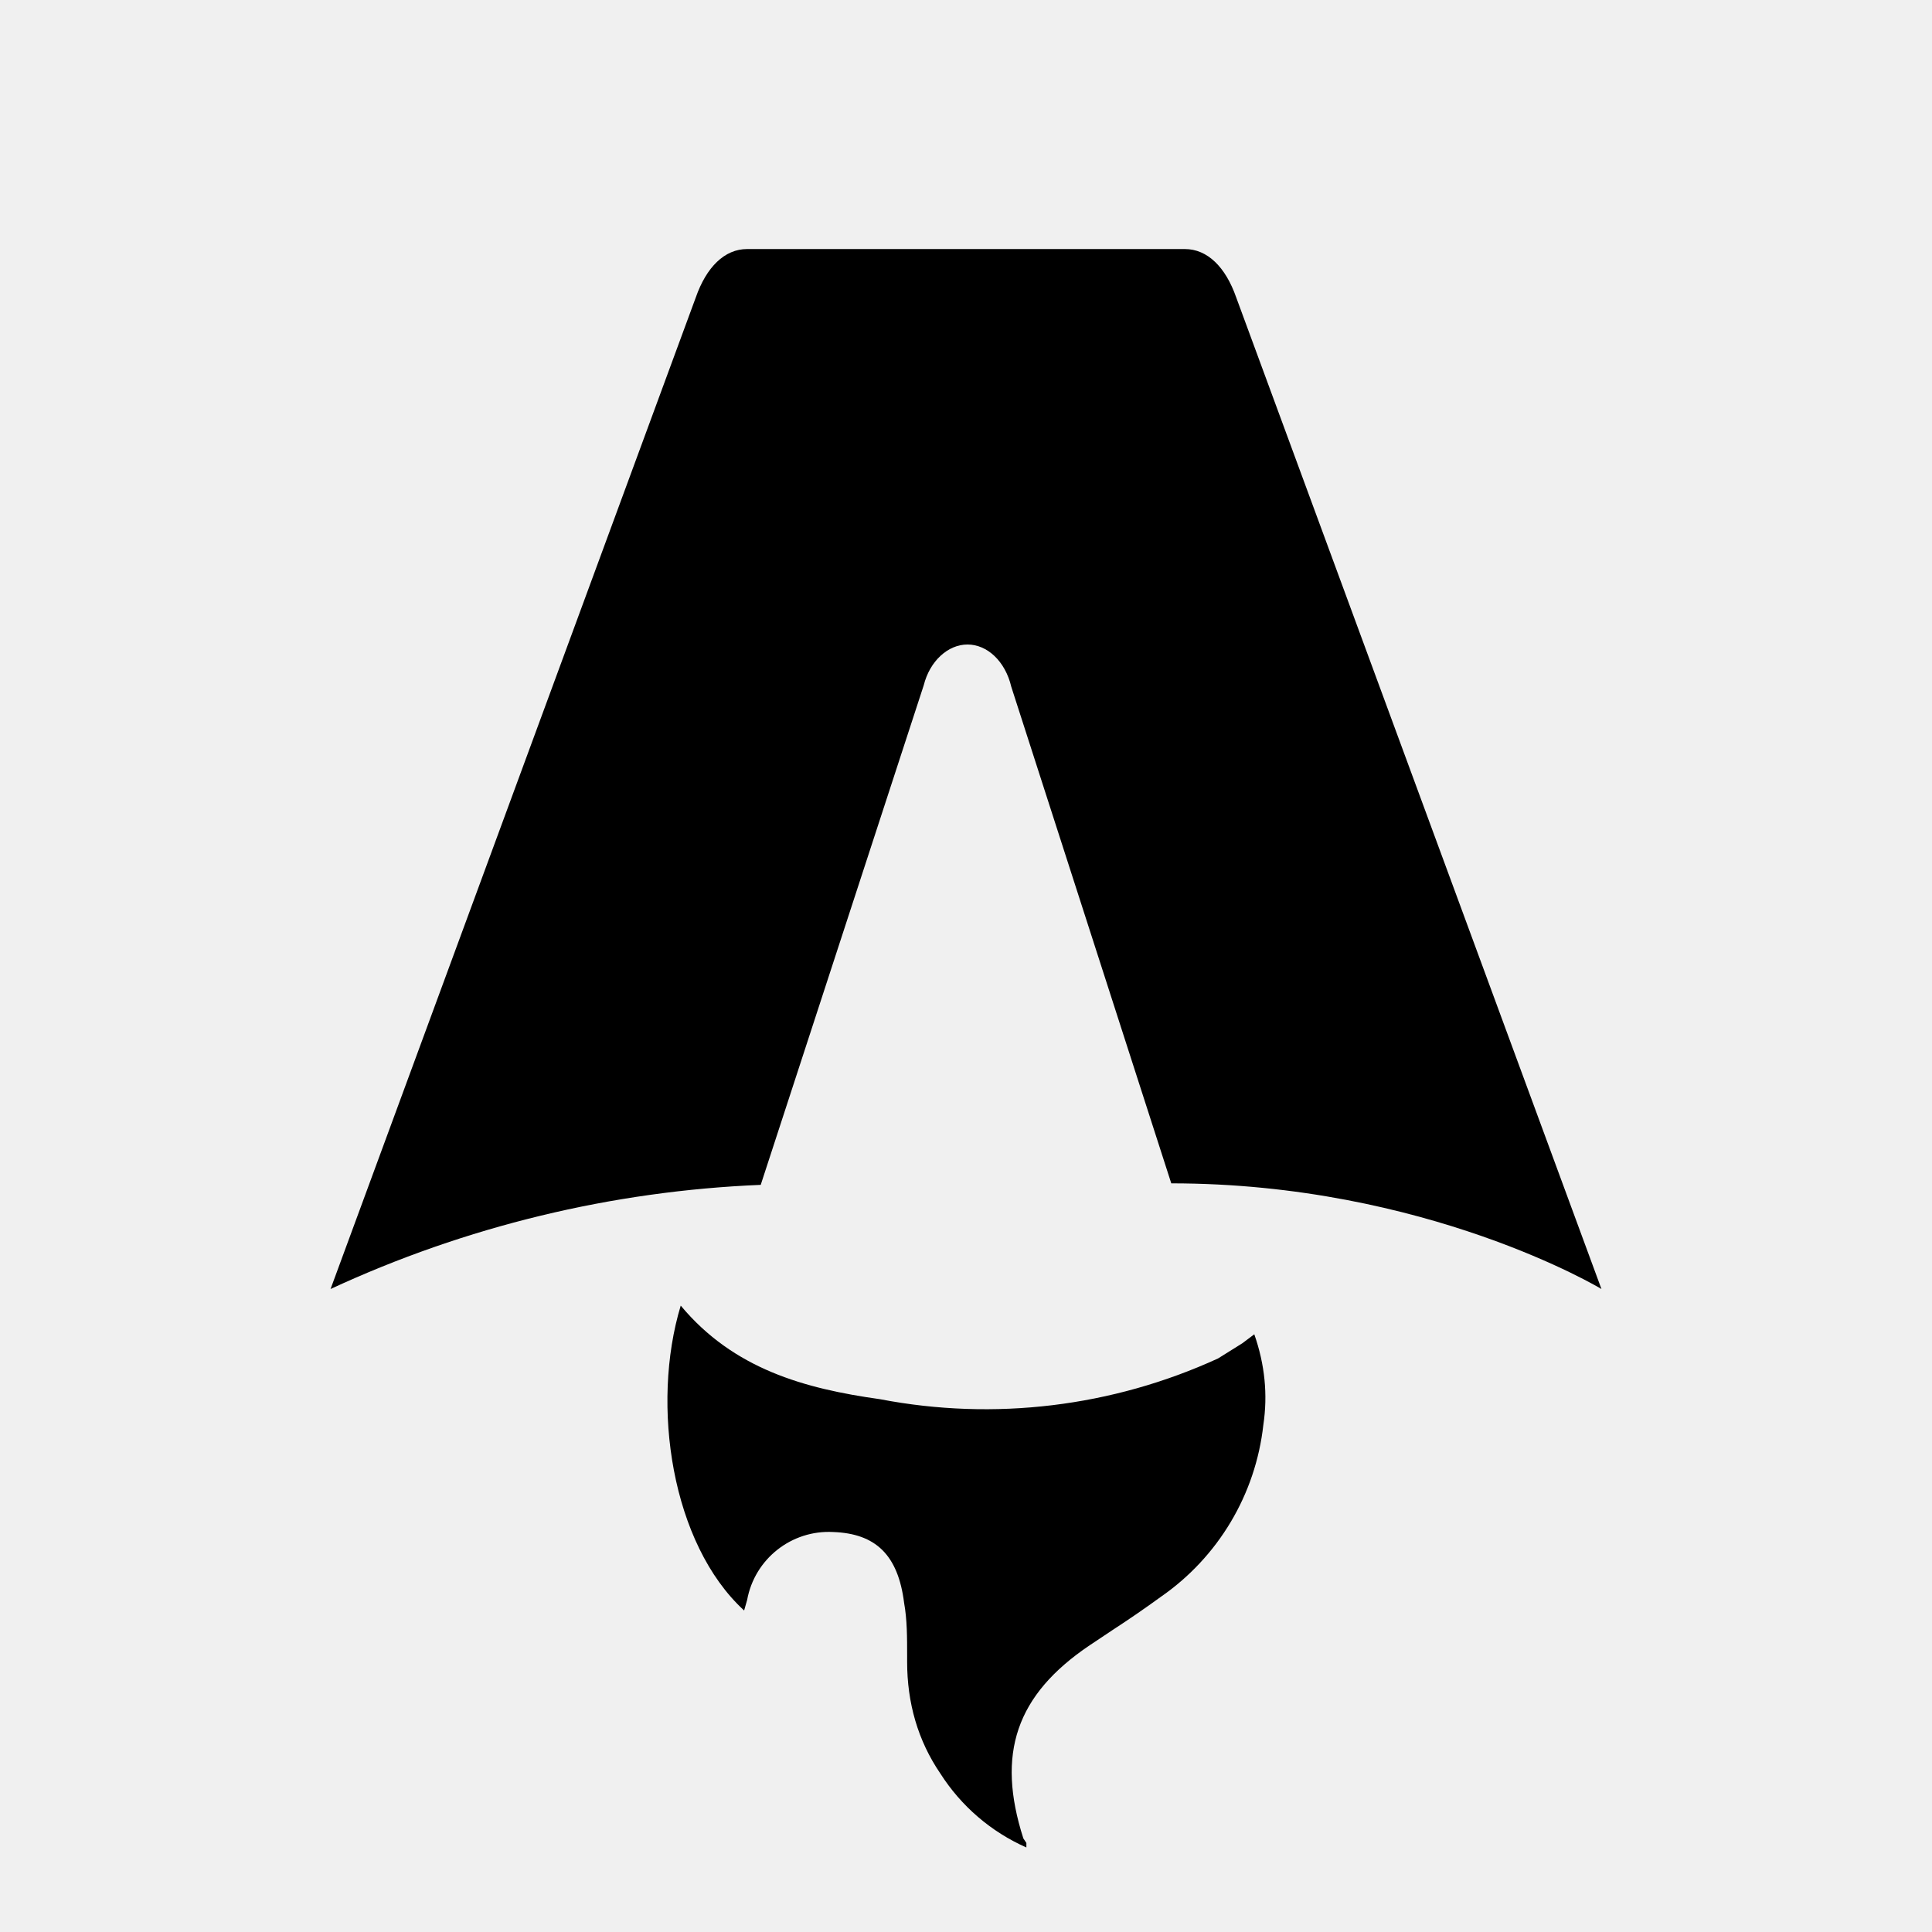
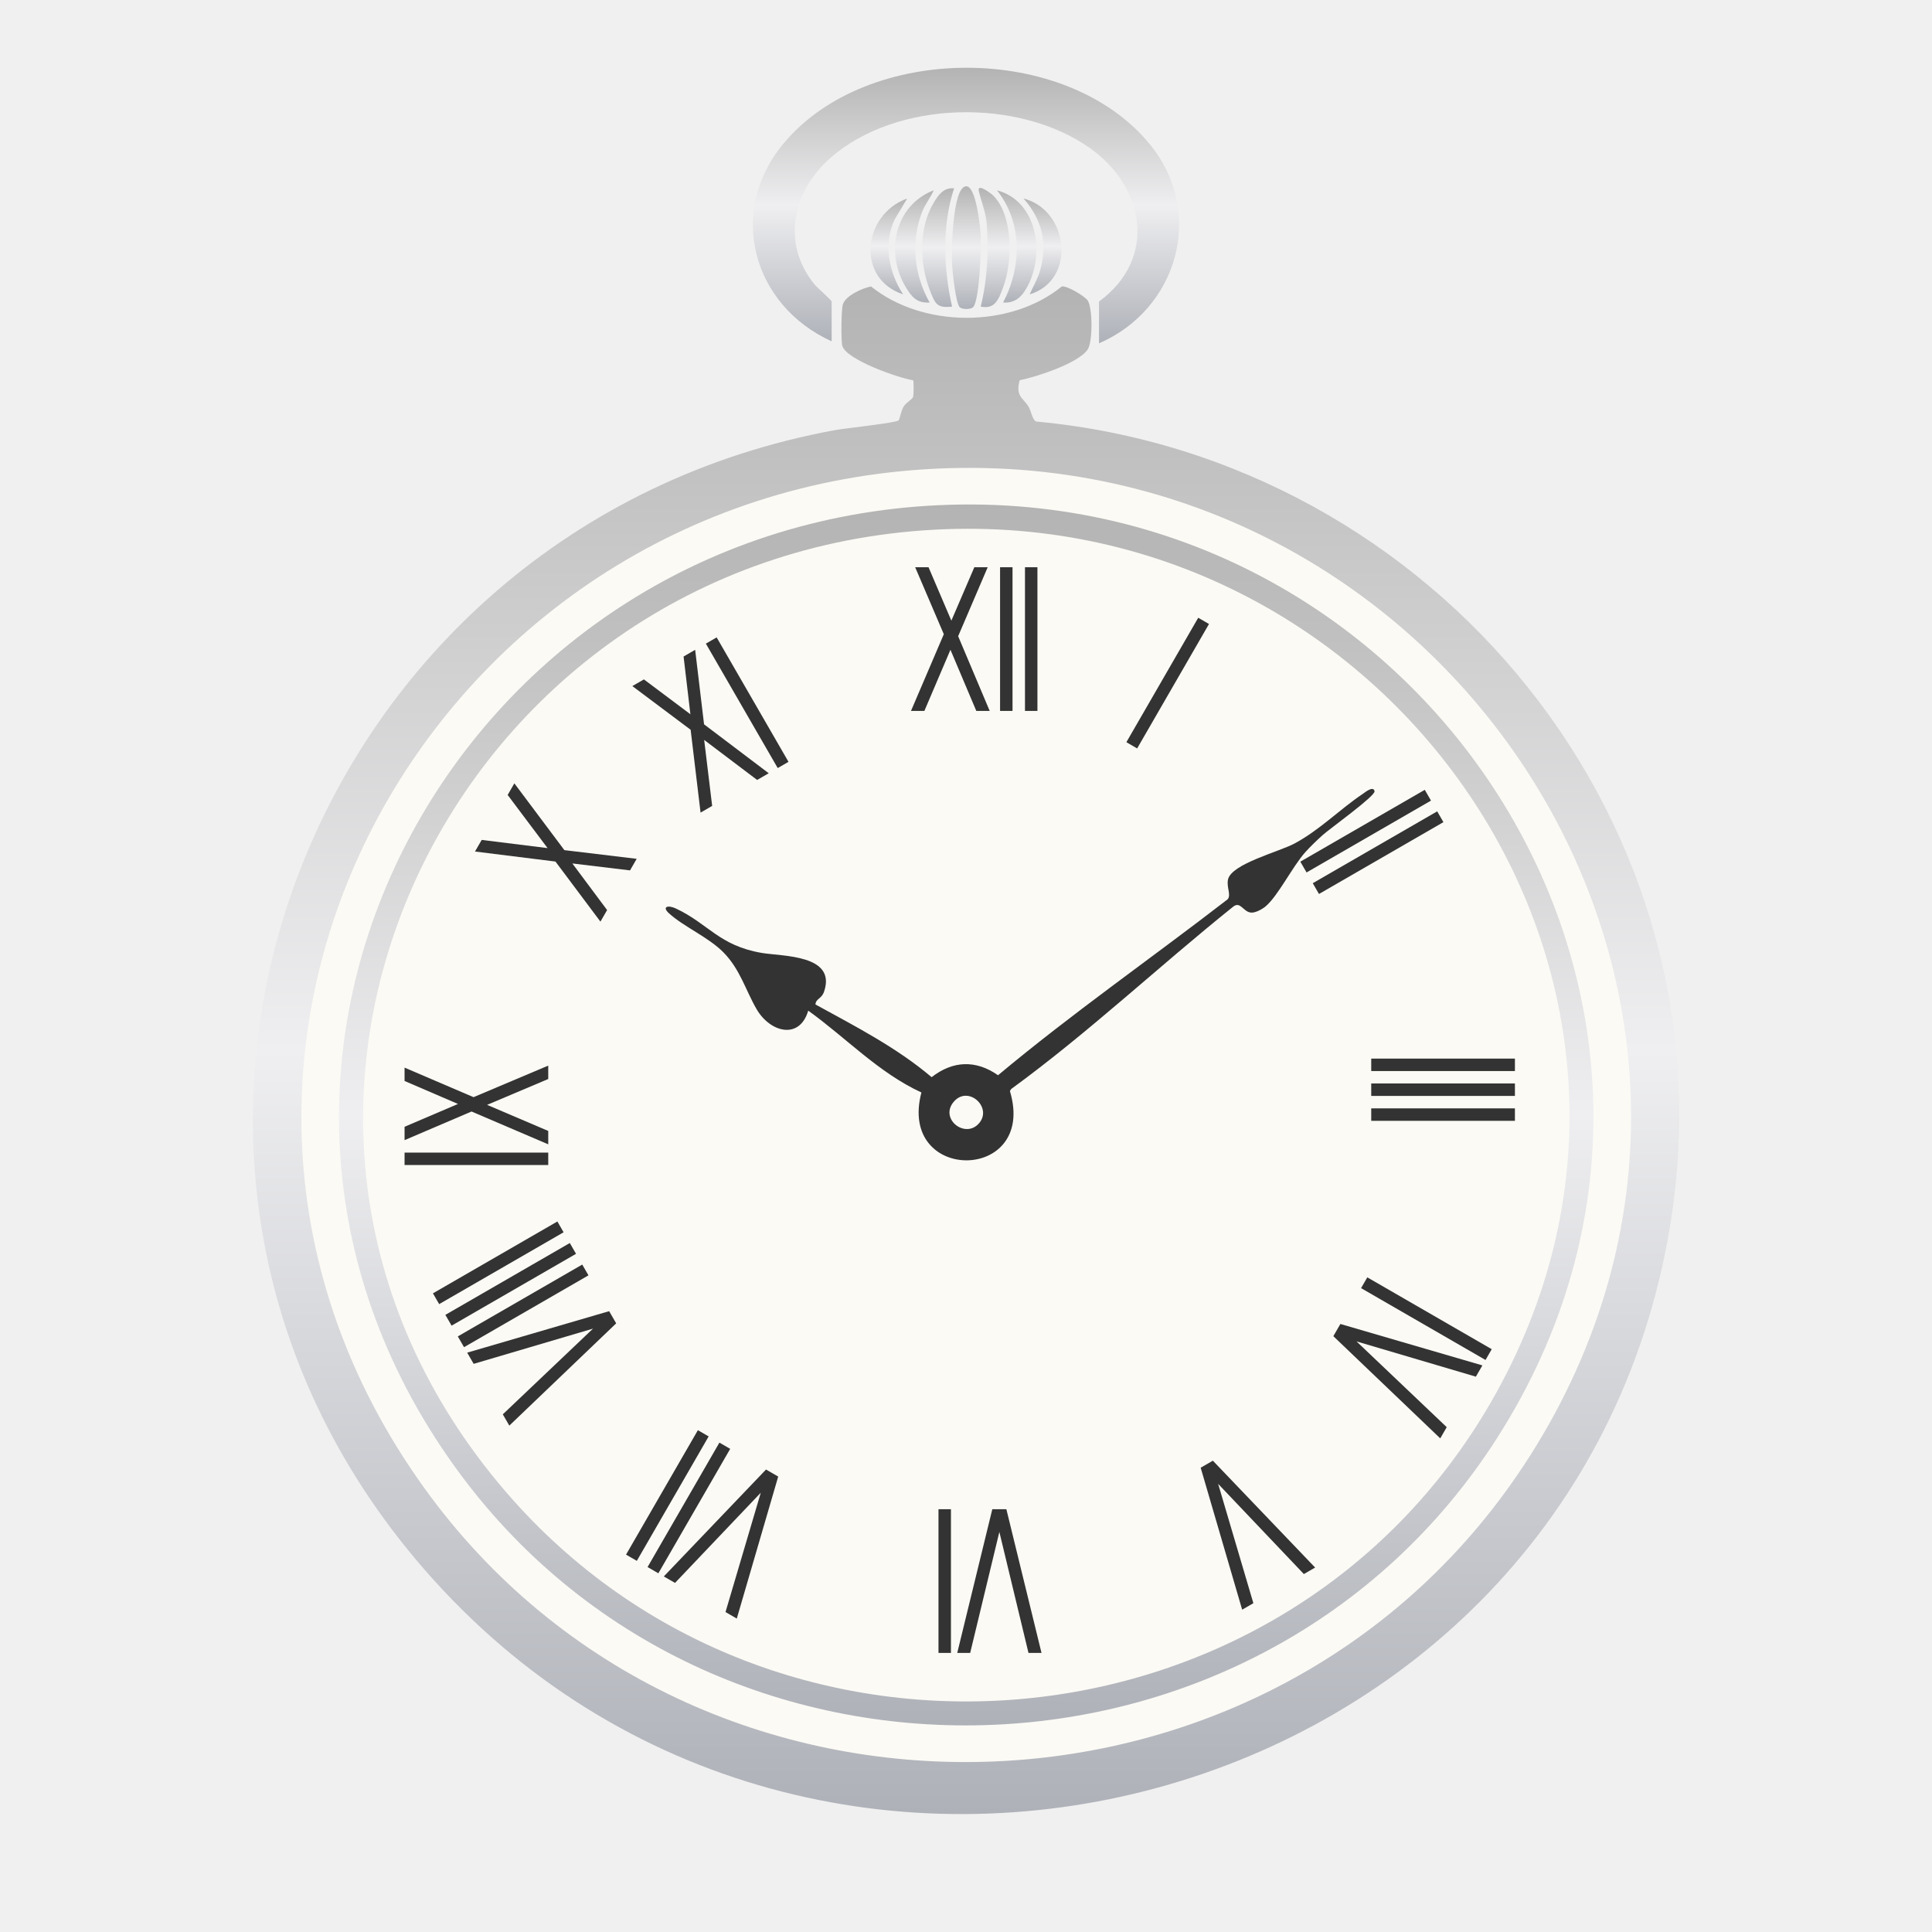
- <svg xmlns="http://www.w3.org/2000/svg" fill="none" viewBox="0 0 128 128">
-   <path d="M50.4 78.5a75.1 75.1 0 0 0-28.5 6.9l24.2-65.7c.7-2 1.9-3.2 3.4-3.2h29c1.5 0 2.7 1.2 3.4 3.2l24.2 65.7s-11.6-7-28.5-7L67 45.5c-.4-1.7-1.6-2.8-2.9-2.8-1.3 0-2.5 1.1-2.9 2.7L50.4 78.5Zm-1.1 28.2Zm-4.2-20.2c-2 6.6-.6 15.8 4.2 20.2a17.5 17.5 0 0 1 .2-.7 5.5 5.5 0 0 1 5.7-4.5c2.8.1 4.3 1.5 4.7 4.7.2 1.1.2 2.3.2 3.5v.4c0 2.7.7 5.2 2.2 7.4a13 13 0 0 0 5.7 4.9v-.3l-.2-.3c-1.8-5.6-.5-9.5 4.4-12.8l1.5-1a73 73 0 0 0 3.2-2.2 16 16 0 0 0 6.8-11.4c.3-2 .1-4-.6-6l-.8.6-1.6 1a37 37 0 0 1-22.4 2.7c-5-.7-9.7-2-13.2-6.2Z" />
-   <style>
-         path { fill: #000; }
-         @media (prefers-color-scheme: dark) {
-             path { fill: #FFF; }
-         }
+ <svg xmlns="http://www.w3.org/2000/svg" xmlns:xlink="http://www.w3.org/1999/xlink" id="_レイヤー_1" data-name="レイヤー 1" viewBox="0 0 512 512">
+   <defs>
+     <style>
+       .cls-1 {
+         fill: none;
+       }
+ 
+       .cls-2 {
+         fill: url(#_名称未設定グラデーション_115-10);
+       }
+ 
+       .cls-3 {
+         fill: url(#_名称未設定グラデーション_115-4);
+       }
+ 
+       .cls-4 {
+         fill: url(#_名称未設定グラデーション_115-7);
+       }
+ 
+       .cls-5 {
+         fill: url(#_名称未設定グラデーション_115-6);
+       }
+ 
+       .cls-6 {
+         fill: url(#_名称未設定グラデーション_115-9);
+       }
+ 
+       .cls-7 {
+         fill: url(#_名称未設定グラデーション_115-8);
+       }
+ 
+       .cls-8 {
+         fill: url(#_名称未設定グラデーション_115-3);
+       }
+ 
+       .cls-9 {
+         fill: url(#_名称未設定グラデーション_115-5);
+       }
+ 
+       .cls-10 {
+         fill: url(#_名称未設定グラデーション_115-2);
+       }
+ 
+       .cls-11 {
+         font-size: 52.24px;
+       }
+ 
+       .cls-11, .cls-12, .cls-13 {
+         font-family: DNPShuei4goStd-M-83pv-RKSJ-H, DNPShuei4goStd;
+       }
+ 
+       .cls-11, .cls-12, .cls-13, .cls-14 {
+         fill: #333;
+       }
+ 
+       .cls-12 {
+         font-size: 52.24px;
+       }
+ 
+       .cls-13 {
+         font-size: 52.24px;
+       }
+ 
+       .cls-15 {
+         fill: #fbfaf5;
+       }
+ 
+       .cls-16 {
+         fill: url(#_名称未設定グラデーション_115);
+       }
    </style>
+     <linearGradient id="_名称未設定グラデーション_115" data-name="名称未設定グラデーション 115" x1="256.06" y1="133.7" x2="256.06" y2="457.26" gradientUnits="userSpaceOnUse">
+       <stop offset="0" stop-color="#b3b3b3" />
+       <stop offset=".5" stop-color="#efeff1" />
+       <stop offset="1" stop-color="#aeb1b8" />
+     </linearGradient>
+     <linearGradient id="_名称未設定グラデーション_115-2" data-name="名称未設定グラデーション 115" x1="256" y1="75.9" x2="256" y2="480.76" xlink:href="#_名称未設定グラデーション_115" />
+     <linearGradient id="_名称未設定グラデーション_115-3" data-name="名称未設定グラデーション 115" x1="256.01" y1="17.95" x2="256.01" y2="90.99" xlink:href="#_名称未設定グラデーション_115" />
+     <linearGradient id="_名称未設定グラデーション_115-4" data-name="名称未設定グラデーション 115" x1="256.1" y1="49.36" x2="256.1" y2="81.89" xlink:href="#_名称未設定グラデーション_115" />
+     <linearGradient id="_名称未設定グラデーション_115-5" data-name="名称未設定グラデーション 115" x1="248.62" y1="49.87" x2="248.62" y2="81.35" xlink:href="#_名称未設定グラデーション_115" />
+     <linearGradient id="_名称未設定グラデーション_115-6" data-name="名称未設定グラデーション 115" x1="263.45" y1="49.8" x2="263.45" y2="81.39" xlink:href="#_名称未設定グラデーション_115" />
+     <linearGradient id="_名称未設定グラデーション_115-7" data-name="名称未設定グラデーション 115" x1="269.43" y1="50.44" x2="269.43" y2="80.19" xlink:href="#_名称未設定グラデーション_115" />
+     <linearGradient id="_名称未設定グラデーション_115-8" data-name="名称未設定グラデーション 115" x1="242.32" y1="50.43" x2="242.32" y2="80.19" xlink:href="#_名称未設定グラデーション_115" />
+     <linearGradient id="_名称未設定グラデーション_115-9" data-name="名称未設定グラデーション 115" x1="276.28" y1="52.6" x2="276.28" y2="78.01" xlink:href="#_名称未設定グラデーション_115" />
+     <linearGradient id="_名称未設定グラデーション_115-10" data-name="名称未設定グラデーション 115" x1="235.55" y1="52.6" x2="235.55" y2="78.01" xlink:href="#_名称未設定グラデーション_115" />
+   </defs>
+   <g id="_時計_" data-name="&amp;lt;時計&amp;gt;">
+     <path class="cls-15" d="M243.55,114.06c143.14-7.87,248.27,139.31,175.83,268.65-68.77,122.78-246.82,126.51-321.99,7.83C22.81,272.8,107.61,121.53,243.55,114.06Z" />
+     <path class="cls-15" d="M248.96,133.87c-128,5.78-205.46,147.6-128.5,254.72,68.13,94.82,213.81,90.7,276.47-7.79,71.65-112.63-18.41-252.79-147.97-246.93Z" />
+     <path class="cls-16" d="M248.96,133.87c129.56-5.85,219.62,134.3,147.97,246.93-62.65,98.48-208.34,102.61-276.47,7.79-76.96-107.12.49-248.94,128.5-254.72ZM247.88,140.36c-128.64,6.76-200.29,154.69-113.73,255.1,71.55,83,206.32,71.03,261.03-23.98,62.74-108.97-25.56-237.52-147.3-231.12Z" />
+     <g>
+       <path class="cls-10" d="M274.61,111.72c-1.03-.42-1.3-2.71-2.04-3.95-1.44-2.39-3.51-2.68-2.35-7,4.35-.85,15.67-4.53,18.04-8.18,1.34-2.05,1.31-10.9,0-12.94-.76-1.17-5.65-4.06-6.89-3.73-13.65,11.13-36.83,11.02-50.53,0-2.24.39-6.77,2.43-7.48,4.76-.42,1.39-.52,9.68-.13,11,1.08,3.67,14.88,8.51,18.76,9.09.19.22.17,3.88-.03,4.46-.19.56-1.74,1.39-2.43,2.43-.78,1.18-1.03,3.31-1.39,3.74-.54.65-14.31,2.12-16.65,2.55-140.4,25.59-204.7,192.12-108.96,302.05,103.63,118.99,303.95,65.4,330-90.75,17.78-106.58-62.09-203.73-167.91-213.54ZM405.38,385.93c-66.41,104.39-220.84,108.76-293.05,8.25-81.58-113.55.52-263.88,136.21-270,137.33-6.2,232.8,142.36,156.85,261.75Z" />
+       <path class="cls-8" d="M291.25,90.99v-11.09c15.52-11.35,12.21-30.4-2.53-40.74-18.85-13.22-51.03-12.68-68.57,2.63-10.08,8.8-13.18,22.55-4.35,33.52.67.83,4.6,4.27,4.6,4.59v10.55c-20.89-9.45-27.89-34.27-12.72-52.46,22.29-26.74,75-26.78,97.07.29,14.76,18.11,7.34,43.69-13.51,52.71Z" />
+       <path class="cls-3" d="M255.89,49.38c2.82-.5,3.91,11.13,4.02,13.2.14,2.76-.31,17.85-2.18,18.95-.79.47-2.46.47-3.26,0-1.21-.71-2.09-9.94-2.18-11.88-.15-3.1.1-19.66,3.6-20.27Z" />
+       <path class="cls-9" d="M252.85,49.9c-3.25,9.84-2.81,21.3-.54,31.36-4.11.47-4.51-.87-5.82-4.18-2.81-7.09-3.09-16.48.87-23.21,1.24-2.11,2.65-4.23,5.49-3.96Z" />
+       <path class="cls-5" d="M259.89,81.25c1.73-6.8,2.18-14.88,1.61-21.89-.26-3.22-1.42-5.8-2.11-8.72-.54-2.28,3.35.72,3.76,1.12,5.42,5.34,5.23,17.69,2.69,24.37-1.16,3.05-2.05,5.93-5.96,5.12Z" />
+       <path class="cls-4" d="M265.83,80.17c4.95-9.41,5.2-21.17-1.62-29.73,10.61,2.79,12.71,16.53,8.2,25.23-1.42,2.75-3.18,4.74-6.58,4.5Z" />
+       <path class="cls-7" d="M246.37,80.17c-3.44.21-4.8-1.52-6.38-4.16-5.48-9.13-2.86-21.61,7.46-25.58-.91,2.07-2.25,3.59-3.11,5.81-3.03,7.8-2.07,16.75,2.03,23.93Z" />
+       <path class="cls-6" d="M272.87,78.01c.98-2.28,2.18-4.12,2.85-6.61,1.94-7.13.35-13.34-4.48-18.8,12.11,3.11,14.07,21.69,1.62,25.41Z" />
+       <path class="cls-2" d="M239.34,78.01c-12.66-4.21-10.67-21.22,1.08-25.41l-3.34,5.58c-3.02,6.43-1.52,14.09,2.26,19.83Z" />
+     </g>
+     <path class="cls-1" d="M247.88,140.36c121.73-6.4,210.04,122.15,147.3,231.12-54.71,95.01-189.48,106.98-261.03,23.98-86.56-100.41-14.9-248.34,113.73-255.1ZM247.34,145.77c-116.4,6.33-187.89,135.86-118.76,234.17,68.2,96.99,220.19,84.34,268.77-24.14s-38.4-216.1-150-210.03Z" />
+     <path class="cls-14" d="M244.17,289.51c-11.34-5.23-19.96-14.48-29.98-21.68-2.31,7.84-10.11,5.76-13.68-.38-2.92-5.03-4.37-10.57-8.76-15.03-3.99-4.06-10.5-6.78-14.47-10.39-1.93-1.75-.27-2.25,1.81-1.28,8.69,4.07,11.45,9.86,22.82,11.79,5.44.92,19.85.43,16.47,10.27-.67,1.96-2.14,1.76-2.28,3.38,10.62,5.83,21.49,11.4,30.79,19.27,5.65-4.39,11.71-4.62,17.6-.51,19.61-16.39,40.61-30.99,60.84-46.62,1.02-1.18-.35-3.21.11-5.27.92-4.13,13.49-7.32,17.56-9.49,6.7-3.57,11.95-9.02,18.17-13.2.58-.39,2.8-2.23,3.1-.68.24,1.25-11.92,9.96-13.77,11.63-1.49,1.35-3.3,3.07-4.63,4.57-3.38,3.81-7.22,11.61-10.52,14.35-.86.71-2.62,1.68-3.75,1.61-2.16-.13-2.85-3.15-4.82-1.55-19.8,15.88-38.3,33.35-58.82,48.31l-.32.54c7.29,24.27-29.84,24.55-23.45.34ZM259.19,297.96c4.18-4.17-2.43-10.48-6.35-6.08-3.95,4.44,2.62,9.81,6.35,6.08Z" />
+     <g id="_時刻_" data-name="&amp;lt;時刻&amp;gt;">
+       <text class="cls-11" transform="translate(276.27 399.96) rotate(-180) scale(.64 1)">
+         <tspan x="0" y="0">Ⅵ</tspan>
+       </text>
+       <text class="cls-12" transform="translate(329.71 382.31) rotate(150) scale(.64 1)">
+         <tspan x="0" y="0">Ⅴ</tspan>
+       </text>
+       <text class="cls-12" transform="translate(363.99 335.67) rotate(120) scale(.64 1)">
+         <tspan x="0" y="0">Ⅳ</tspan>
+       </text>
+       <text class="cls-11" transform="translate(363.39 277.26) rotate(90) scale(.64 1)">
+         <tspan x="0" y="0">Ⅲ</tspan>
+       </text>
+       <text class="cls-12" transform="translate(342.96 225.51) rotate(60) scale(.64 1)">
+         <tspan x="0" y="0">Ⅱ</tspan>
+       </text>
+       <text class="cls-13" transform="translate(295.66 195.05) rotate(30) scale(.64 1)">
+         <tspan x="0" y="0">Ⅰ</tspan>
+       </text>
+       <text class="cls-11" transform="translate(240.42 188.4) scale(.64 1)">
+         <tspan x="0" y="0">Ⅻ</tspan>
+       </text>
+       <text class="cls-12" transform="translate(184.79 215.85) rotate(-30) scale(.64 1)">
+         <tspan x="0" y="0">Ⅺ</tspan>
+       </text>
+       <text class="cls-13" transform="translate(136.81 206.73) rotate(120) scale(.64 1)">
+         <tspan x="0" y="0">Ⅹ</tspan>
+       </text>
+       <text class="cls-11" transform="translate(145.29 312.03) rotate(-90) scale(.64 1)">
+         <tspan x="0" y="0">Ⅸ</tspan>
+       </text>
+       <text class="cls-12" transform="translate(168.08 358.99) rotate(-120) scale(.64 1)">
+         <tspan x="0" y="0">Ⅷ</tspan>
+       </text>
+       <text class="cls-13" transform="translate(214.52 396.09) rotate(-150) scale(.64 1)">
+         <tspan x="0" y="0">Ⅶ</tspan>
+       </text>
+     </g>
+   </g>
</svg>
